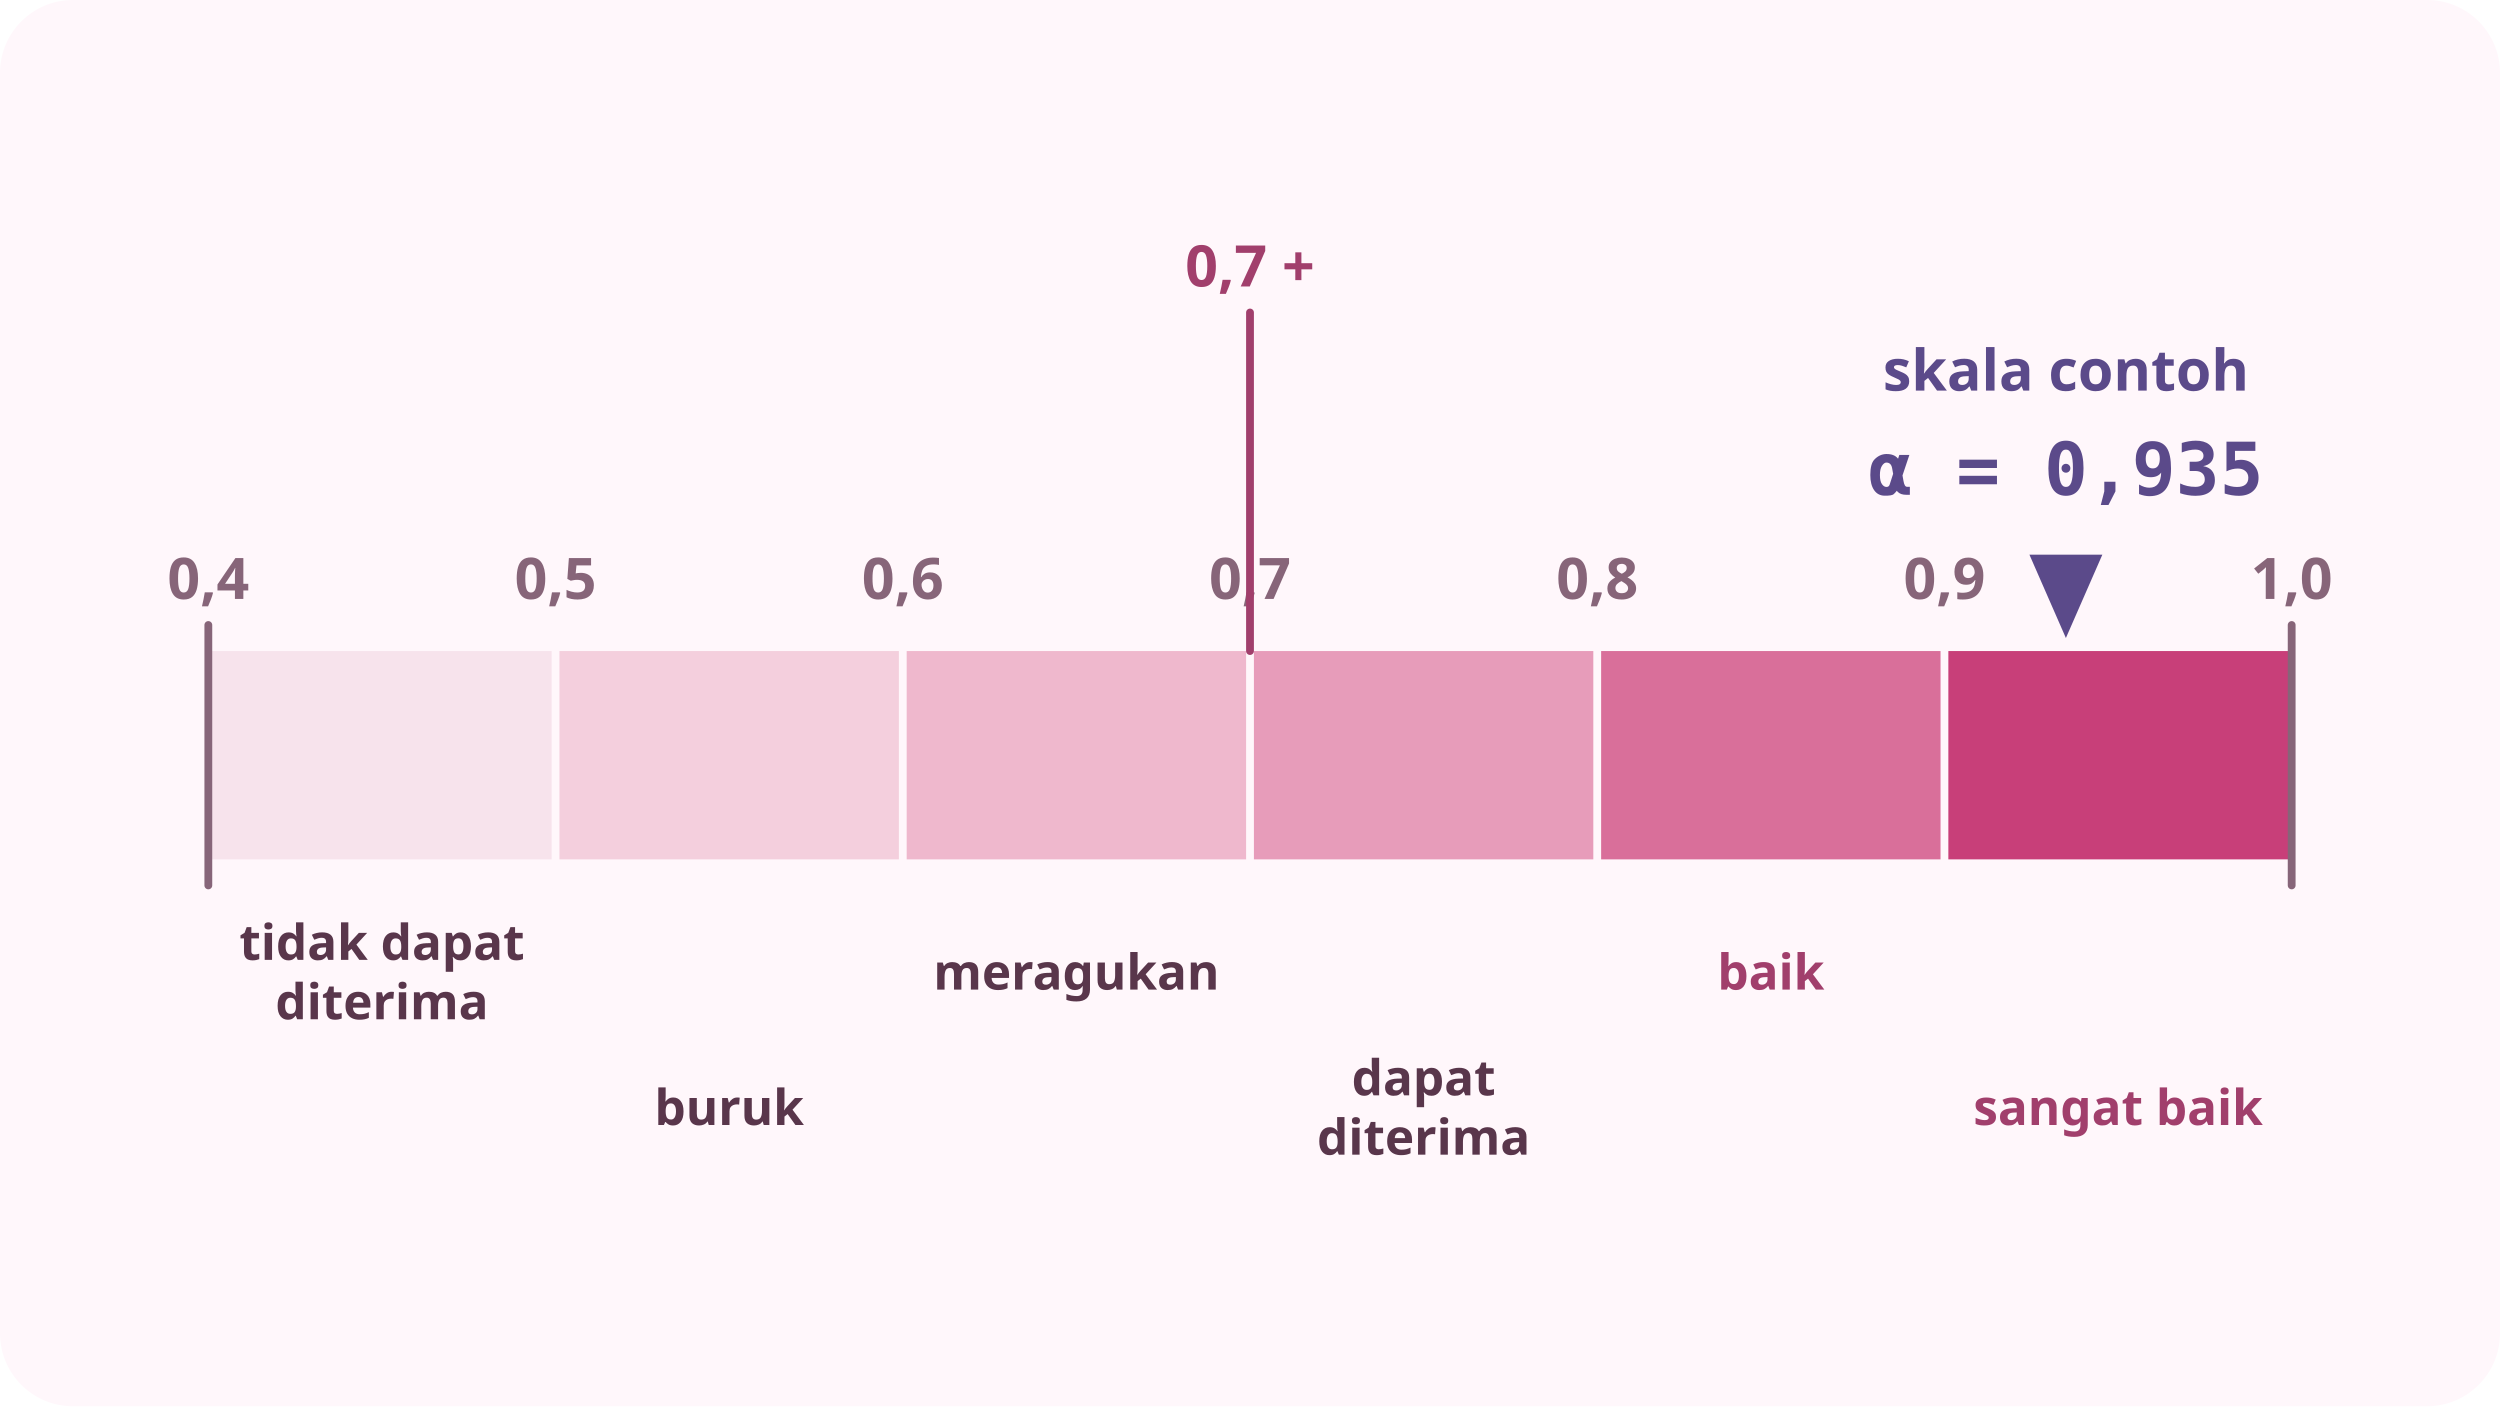
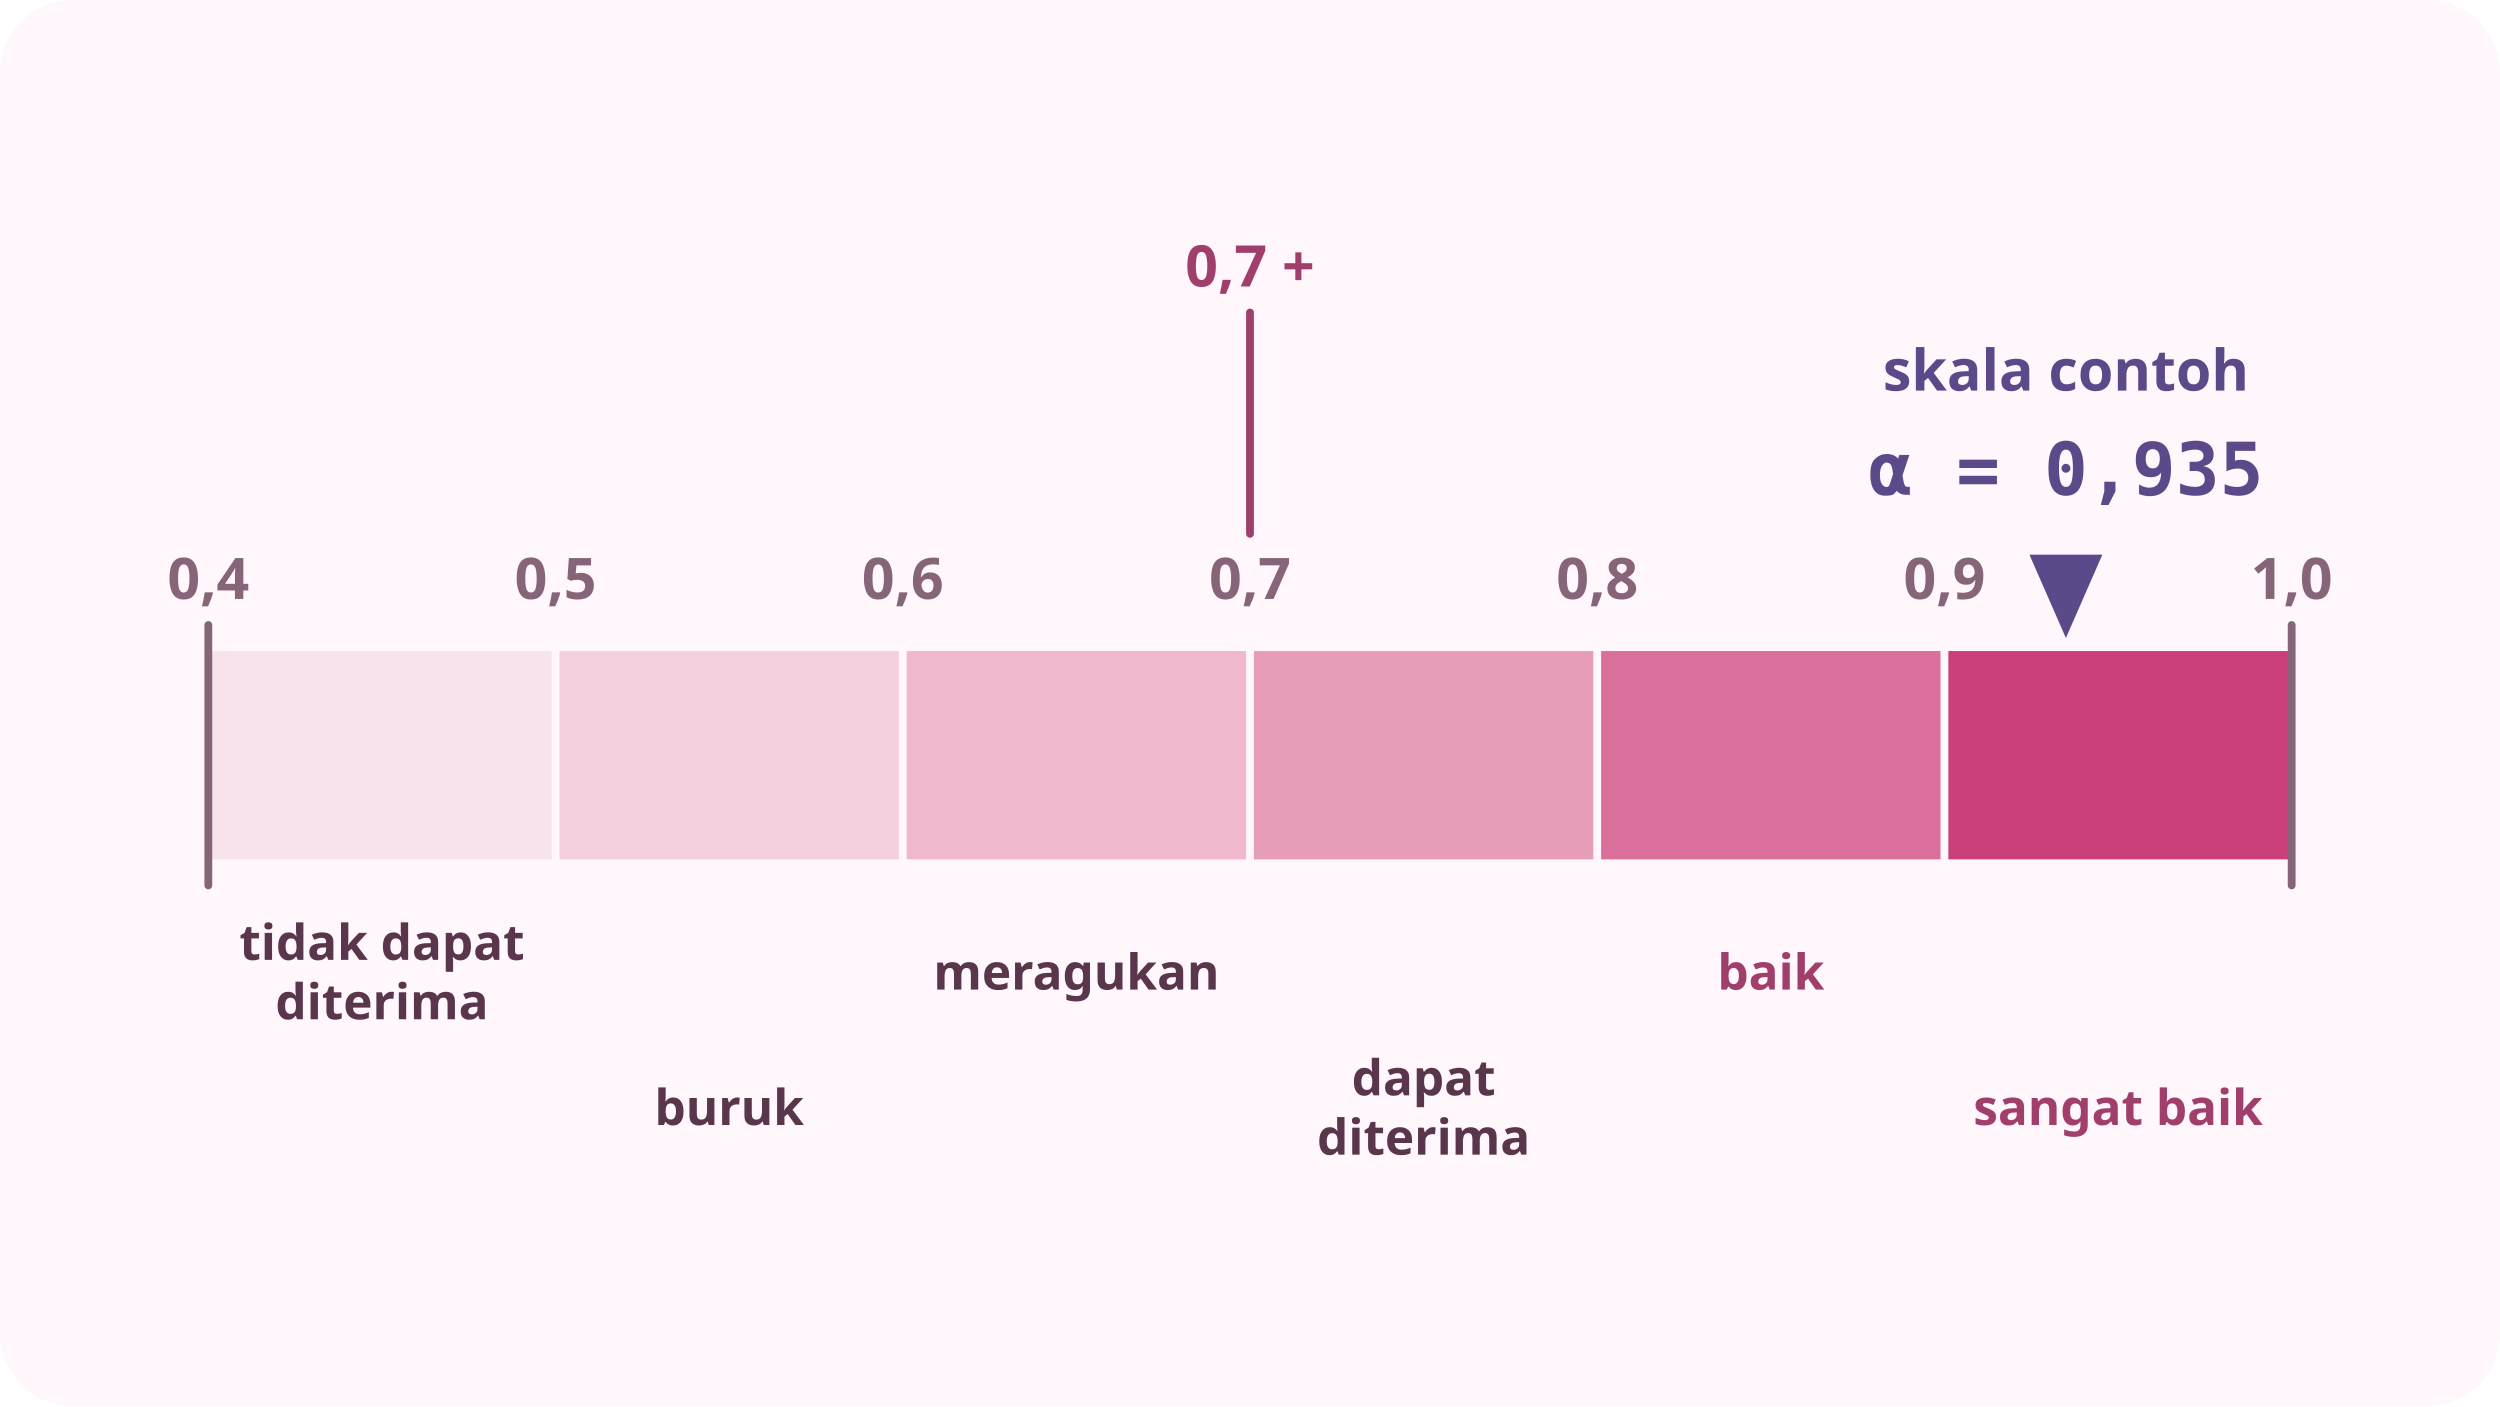
<svg xmlns="http://www.w3.org/2000/svg" viewBox="0 0 960 540" role="img" aria-label="Ambang batas umum Cronbach alpha, dengan skala contoh pada 0,935.">
  <rect width="960" height="540" rx="28" fill="#fff7fb" />
  <rect x="80.0" y="250" width="133.3" height="80" fill="#f7e3ec" />
  <text x="146.667" y="368.6" fill="#59364b" font-size="19" font-weight="800" text-anchor="middle" font-family="system-ui,'PingFang SC','Noto Sans SC','Hiragino Sans',sans-serif">tidak dapat</text>
  <text x="146.667" y="391.4" fill="#59364b" font-size="19" font-weight="800" text-anchor="middle" font-family="system-ui,'PingFang SC','Noto Sans SC','Hiragino Sans',sans-serif">diterima</text>
  <rect x="213.3" y="250" width="133.3" height="80" fill="#f4cfdd" />
  <text x="280.0" y="432" fill="#59364b" font-size="19" font-weight="800" text-anchor="middle" font-family="system-ui,'PingFang SC','Noto Sans SC','Hiragino Sans',sans-serif">buruk</text>
  <rect x="346.7" y="250" width="133.3" height="80" fill="#efb8cd" />
  <text x="413.333" y="380" fill="#59364b" font-size="19" font-weight="800" text-anchor="middle" font-family="system-ui,'PingFang SC','Noto Sans SC','Hiragino Sans',sans-serif">meragukan</text>
  <rect x="480.0" y="250" width="133.3" height="80" fill="#e79cba" />
  <text x="546.667" y="420.6" fill="#59364b" font-size="19" font-weight="800" text-anchor="middle" font-family="system-ui,'PingFang SC','Noto Sans SC','Hiragino Sans',sans-serif">dapat</text>
  <text x="546.667" y="443.4" fill="#59364b" font-size="19" font-weight="800" text-anchor="middle" font-family="system-ui,'PingFang SC','Noto Sans SC','Hiragino Sans',sans-serif">diterima</text>
  <rect x="613.3" y="250" width="133.3" height="80" fill="#d96f9a" />
  <text x="680.0" y="380" fill="#a13f6c" font-size="19" font-weight="800" text-anchor="middle" font-family="system-ui,'PingFang SC','Noto Sans SC','Hiragino Sans',sans-serif">baik</text>
  <rect x="746.7" y="250" width="133.3" height="80" fill="#c83f79" />
  <text x="813.333" y="432" fill="#a13f6c" font-size="19" font-weight="800" text-anchor="middle" font-family="system-ui,'PingFang SC','Noto Sans SC','Hiragino Sans',sans-serif">sangat baik</text>
  <line x1="80.0" y1="240" x2="80.0" y2="340" stroke="#876579" stroke-width="3" stroke-linecap="round" />
  <text x="80.0" y="230" fill="#876579" font-size="22" font-weight="700" text-anchor="middle" font-family="system-ui,'PingFang SC','Noto Sans SC','Hiragino Sans',sans-serif">0,4</text>
  <line x1="213.333" y1="240" x2="213.333" y2="340" stroke="#fff7fb" stroke-width="3" stroke-linecap="round" />
  <text x="213.333" y="230" fill="#876579" font-size="22" font-weight="700" text-anchor="middle" font-family="system-ui,'PingFang SC','Noto Sans SC','Hiragino Sans',sans-serif">0,5</text>
  <line x1="346.667" y1="240" x2="346.667" y2="340" stroke="#fff7fb" stroke-width="3" stroke-linecap="round" />
  <text x="346.667" y="230" fill="#876579" font-size="22" font-weight="700" text-anchor="middle" font-family="system-ui,'PingFang SC','Noto Sans SC','Hiragino Sans',sans-serif">0,6</text>
  <line x1="480" y1="240" x2="480" y2="340" stroke="#fff7fb" stroke-width="3" stroke-linecap="round" />
  <text x="480" y="230" fill="#876579" font-size="22" font-weight="700" text-anchor="middle" font-family="system-ui,'PingFang SC','Noto Sans SC','Hiragino Sans',sans-serif">0,7</text>
  <line x1="613.333" y1="240" x2="613.333" y2="340" stroke="#fff7fb" stroke-width="3" stroke-linecap="round" />
  <text x="613.333" y="230" fill="#876579" font-size="22" font-weight="700" text-anchor="middle" font-family="system-ui,'PingFang SC','Noto Sans SC','Hiragino Sans',sans-serif">0,8</text>
  <line x1="746.667" y1="240" x2="746.667" y2="340" stroke="#fff7fb" stroke-width="3" stroke-linecap="round" />
  <text x="746.667" y="230" fill="#876579" font-size="22" font-weight="700" text-anchor="middle" font-family="system-ui,'PingFang SC','Noto Sans SC','Hiragino Sans',sans-serif">0,9</text>
  <line x1="880.0" y1="240" x2="880.0" y2="340" stroke="#876579" stroke-width="3" stroke-linecap="round" />
  <text x="880.0" y="230" fill="#876579" font-size="22" font-weight="700" text-anchor="middle" font-family="system-ui,'PingFang SC','Noto Sans SC','Hiragino Sans',sans-serif">1,0</text>
  <path d="M793.3 245 l-14 -32 h28 z" fill="#5b4a8a" />
  <text x="793.323" y="150" fill="#5b4a8a" font-size="22" font-weight="800" text-anchor="middle" font-family="system-ui,'PingFang SC','Noto Sans SC','Hiragino Sans',sans-serif">skala contoh</text>
  <text x="793.323" y="190" fill="#5b4a8a" font-size="28" font-weight="800" text-anchor="middle" font-family="ui-monospace,Menlo,Consolas,monospace">α = 0,935</text>
-   <line x1="480" y1="120" x2="480" y2="250" stroke="#a13f6c" stroke-width="3" stroke-linecap="round" />
+   <line x1="480" y1="120" x2="480" y2="205" stroke="#a13f6c" stroke-width="3" stroke-linecap="round" />
  <text x="480" y="110" fill="#a13f6c" font-size="22" font-weight="800" text-anchor="middle" font-family="system-ui,'PingFang SC','Noto Sans SC','Hiragino Sans',sans-serif">0,7 +</text>
</svg>
